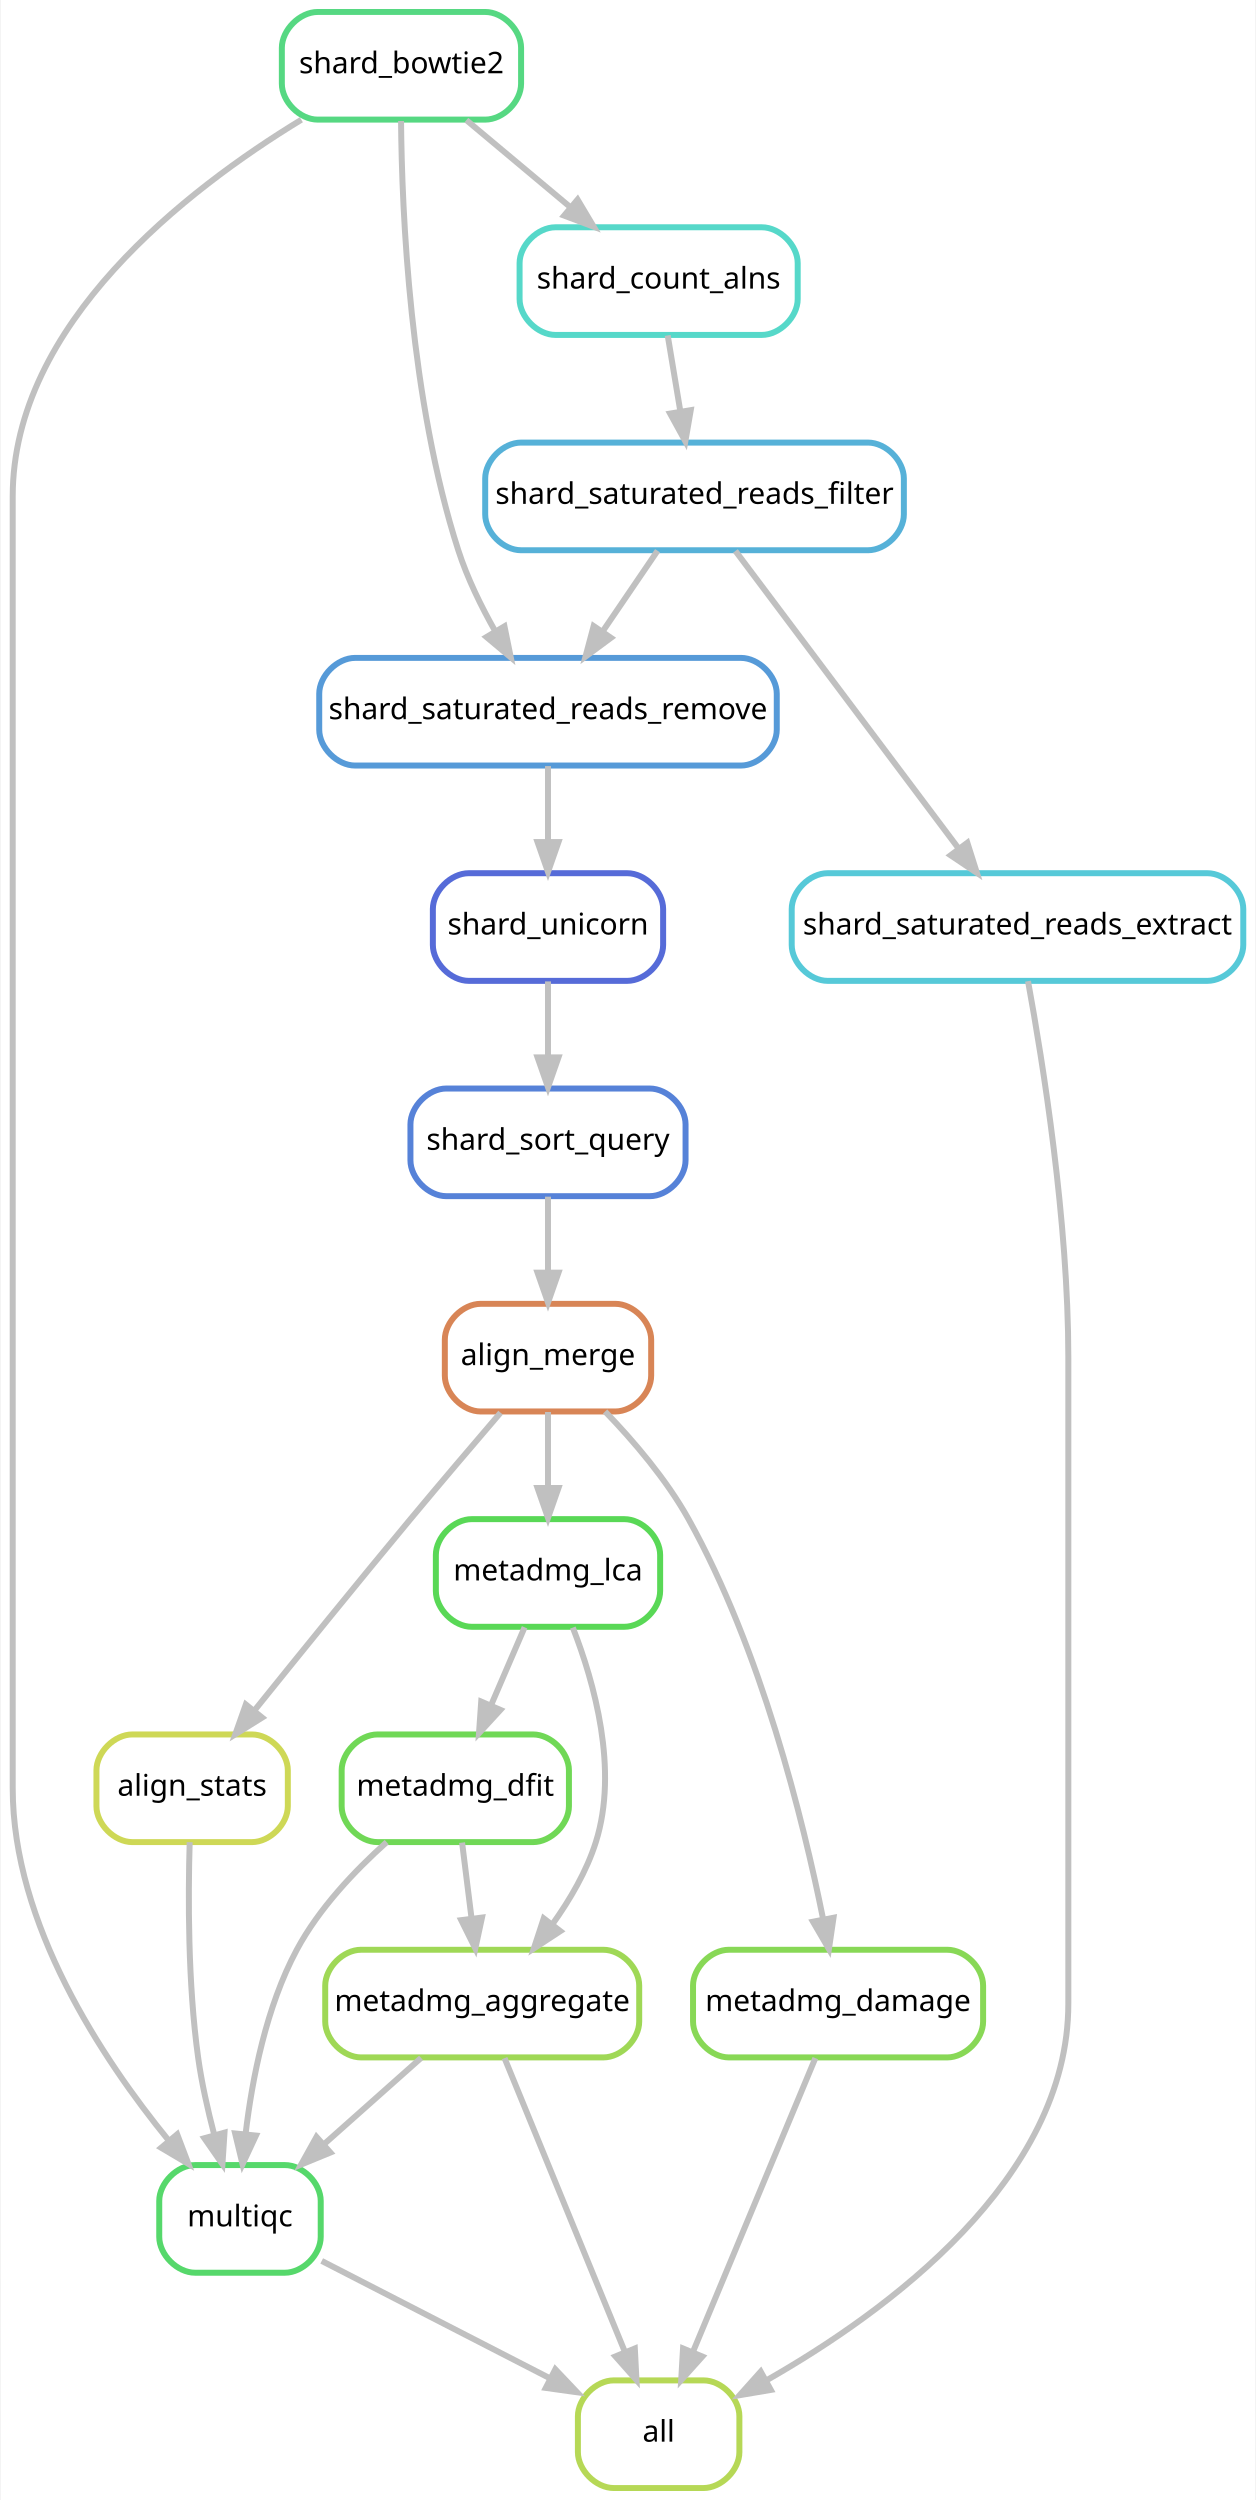
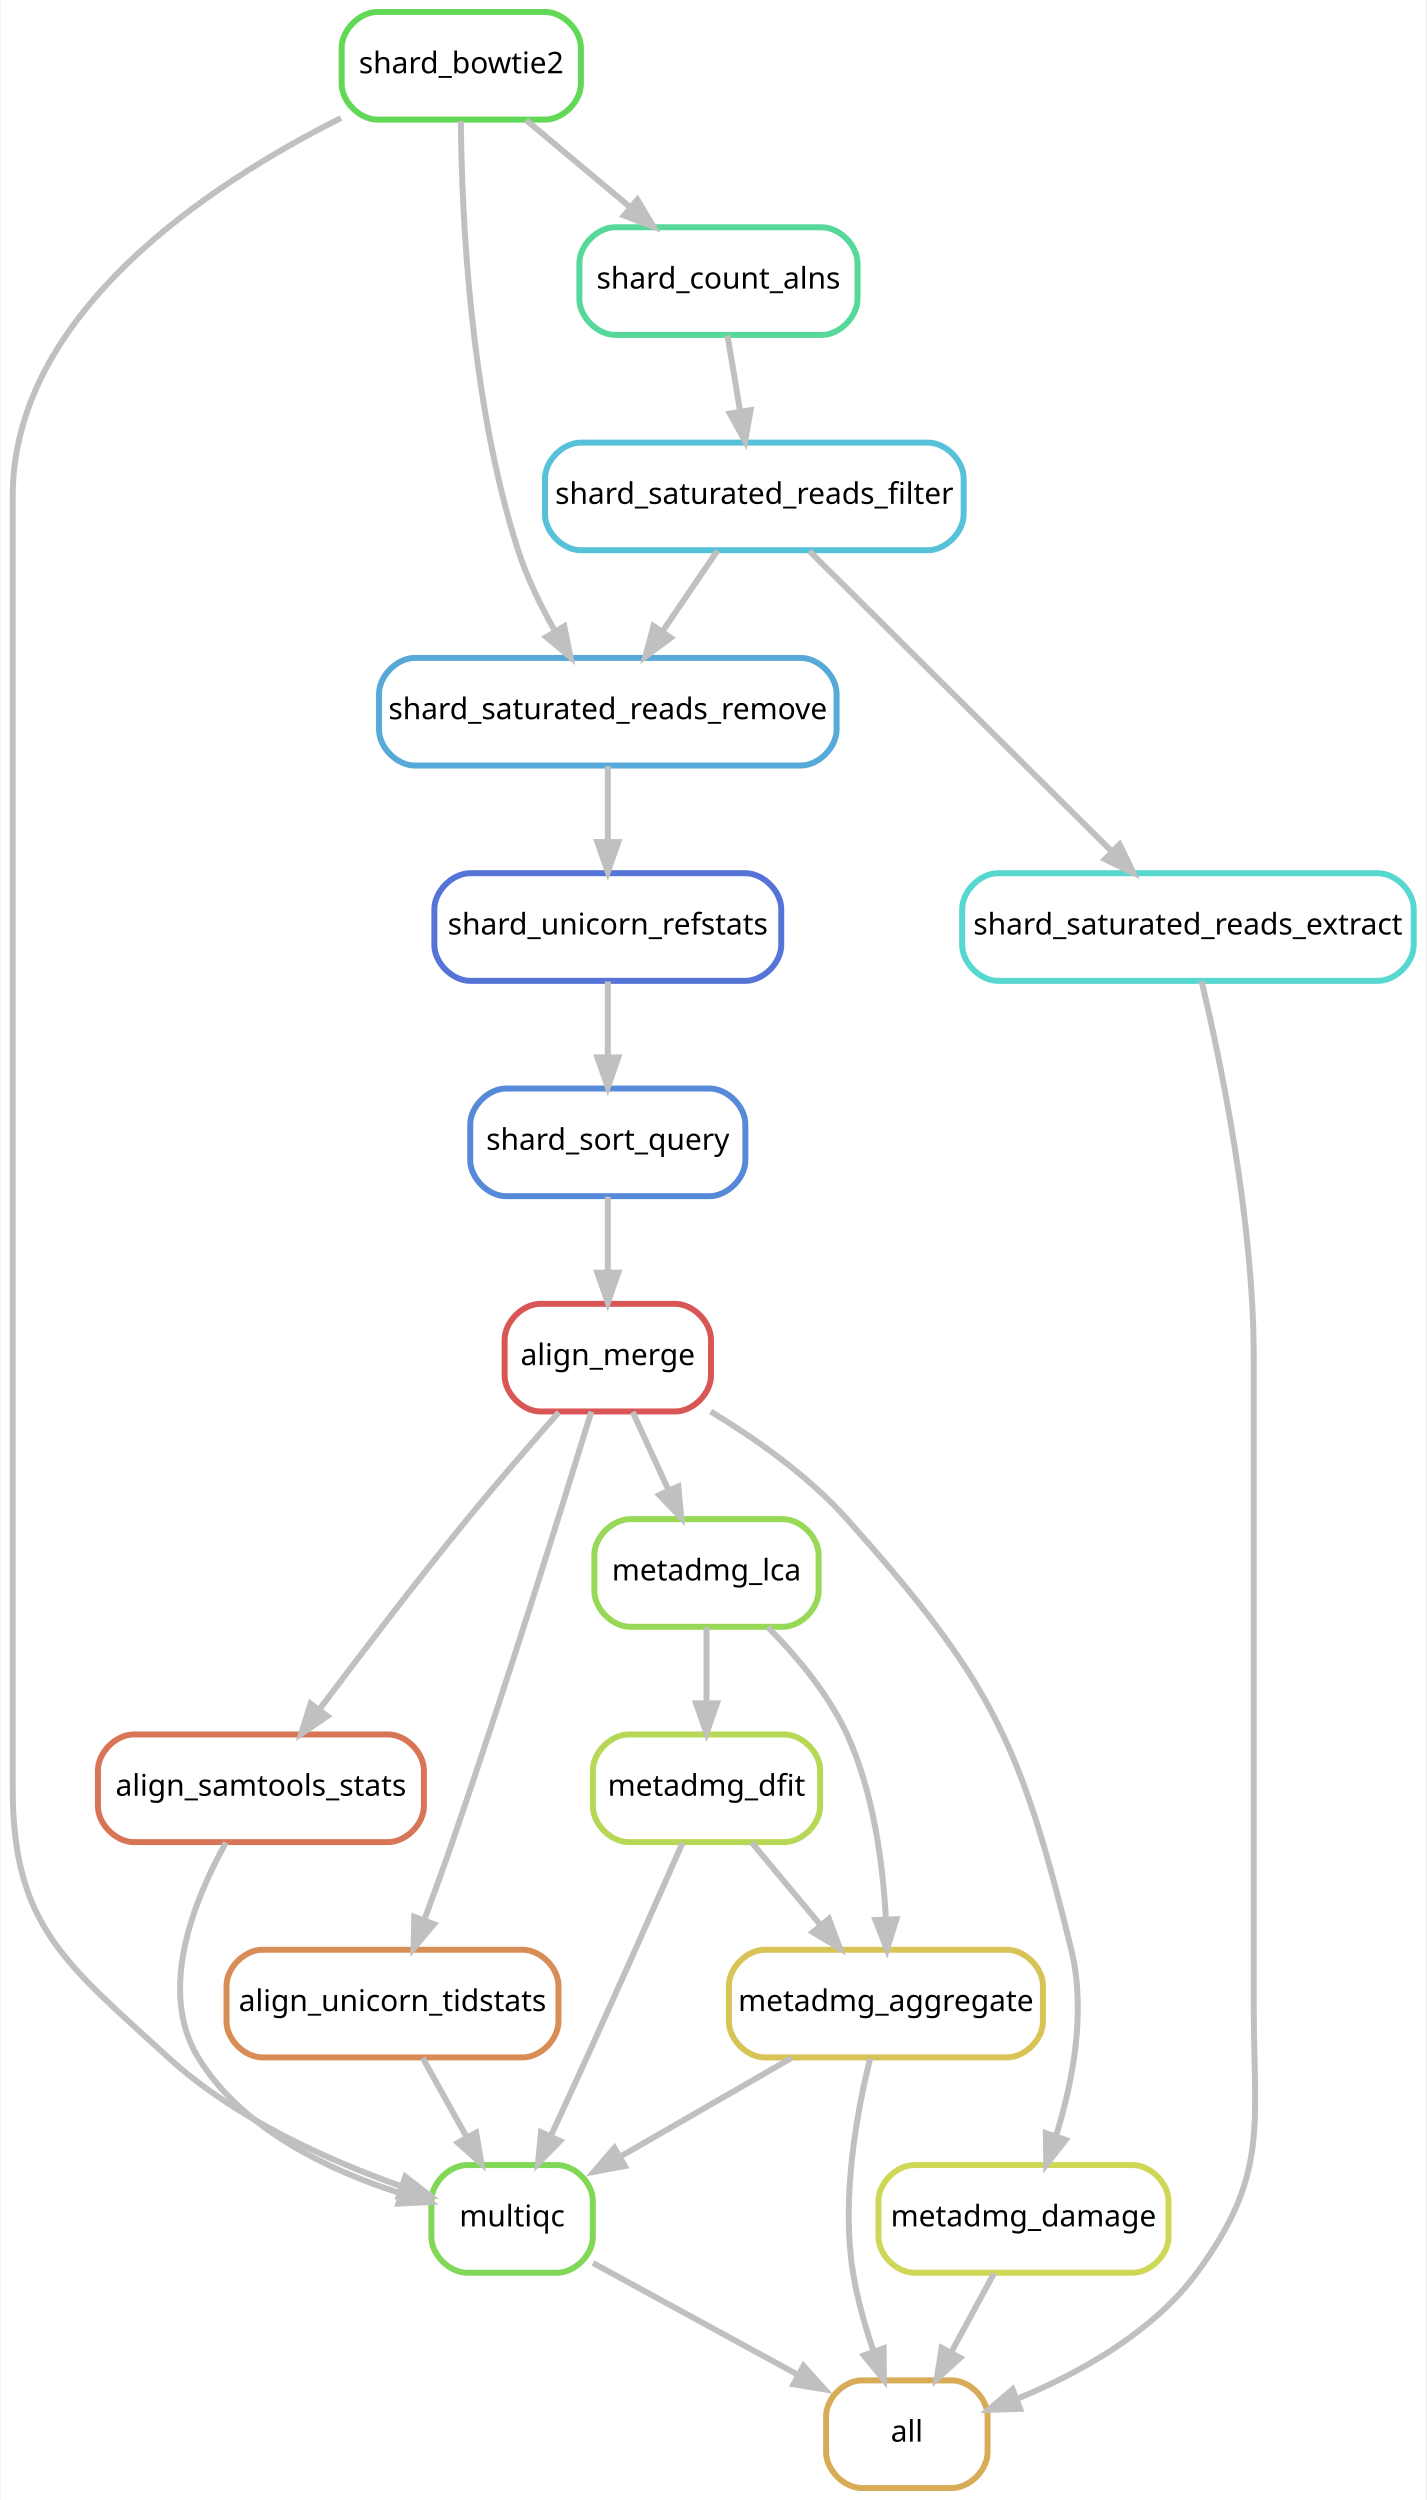
- <svg xmlns="http://www.w3.org/2000/svg" width="420pt" height="836pt" viewBox="0.00 0.00 419.50 836.00">
+ <svg xmlns="http://www.w3.org/2000/svg" width="477pt" height="836pt" viewBox="0.00 0.00 476.50 836.00">
  <g id="graph0" class="graph" transform="scale(1 1) rotate(0) translate(4 832)">
-     <polygon fill="#ffffff" stroke="transparent" points="-4,4 -4,-832 415.5,-832 415.5,4 -4,4" />
+     <polygon fill="#ffffff" stroke="transparent" points="-4,4 -4,-832 472.5,-832 472.5,4 -4,4" />
    <g id="node1" class="node">
-       <path fill="none" stroke="#b6d856" stroke-width="2" d="M231,-36C231,-36 201,-36 201,-36 195,-36 189,-30 189,-24 189,-24 189,-12 189,-12 189,-6 195,0 201,0 201,0 231,0 231,0 237,0 243,-6 243,-12 243,-12 243,-24 243,-24 243,-30 237,-36 231,-36" />
-       <text text-anchor="middle" x="216" y="-15.5" font-family="sans" font-size="10.00" fill="#000000">all</text>
+       <path fill="none" stroke="#d8ac56" stroke-width="2" d="M314,-36C314,-36 284,-36 284,-36 278,-36 272,-30 272,-24 272,-24 272,-12 272,-12 272,-6 278,0 284,0 284,0 314,0 314,0 320,0 326,-6 326,-12 326,-12 326,-24 326,-24 326,-30 320,-36 314,-36" />
+       <text text-anchor="middle" x="299" y="-15.5" font-family="sans" font-size="10.00" fill="#000000">all</text>
    </g>
    <g id="node2" class="node">
-       <path fill="none" stroke="#56d86b" stroke-width="2" d="M91,-108C91,-108 61,-108 61,-108 55,-108 49,-102 49,-96 49,-96 49,-84 49,-84 49,-78 55,-72 61,-72 61,-72 91,-72 91,-72 97,-72 103,-78 103,-84 103,-84 103,-96 103,-96 103,-102 97,-108 91,-108" />
-       <text text-anchor="middle" x="76" y="-87.5" font-family="sans" font-size="10.00" fill="#000000">multiqc</text>
+       <path fill="none" stroke="#80d856" stroke-width="2" d="M182,-108C182,-108 152,-108 152,-108 146,-108 140,-102 140,-96 140,-96 140,-84 140,-84 140,-78 146,-72 152,-72 152,-72 182,-72 182,-72 188,-72 194,-78 194,-84 194,-84 194,-96 194,-96 194,-102 188,-108 182,-108" />
+       <text text-anchor="middle" x="167" y="-87.5" font-family="sans" font-size="10.00" fill="#000000">multiqc</text>
+     </g>
+     <g id="edge1" class="edge">
+       <path fill="none" stroke="#c0c0c0" stroke-width="2" d="M194.031,-75.256C213.83,-64.456 240.919,-49.68 262.619,-37.844" />
+       <polygon fill="#c0c0c0" stroke="#c0c0c0" stroke-width="2" points="264.449,-40.833 271.552,-32.972 261.097,-34.688 264.449,-40.833" />
+     </g>
+     <g id="node3" class="node">
+       <path fill="none" stroke="#61d856" stroke-width="2" d="M178,-828C178,-828 122,-828 122,-828 116,-828 110,-822 110,-816 110,-816 110,-804 110,-804 110,-798 116,-792 122,-792 122,-792 178,-792 178,-792 184,-792 190,-798 190,-804 190,-804 190,-816 190,-816 190,-822 184,-828 178,-828" />
+       <text text-anchor="middle" x="150" y="-807.5" font-family="sans" font-size="10.00" fill="#000000">shard_bowtie2</text>
+     </g>
+     <g id="edge5" class="edge">
+       <path fill="none" stroke="#c0c0c0" stroke-width="2" d="M109.803,-792.549C65.371,-770.222 0,-727.008 0,-666 0,-666 0,-666 0,-234 0,-187.803 17.977,-175.25 52,-144 74.273,-123.543 105.675,-109.509 130.039,-100.886" />
+       <polygon fill="#c0c0c0" stroke="#c0c0c0" stroke-width="2" points="131.317,-104.148 139.667,-97.627 129.072,-97.518 131.317,-104.148" />
+     </g>
+     <g id="node8" class="node">
+       <path fill="none" stroke="#56a9d8" stroke-width="2" d="M263.5,-612C263.5,-612 134.5,-612 134.5,-612 128.5,-612 122.5,-606 122.5,-600 122.5,-600 122.5,-588 122.5,-588 122.5,-582 128.5,-576 134.5,-576 134.5,-576 263.5,-576 263.5,-576 269.5,-576 275.5,-582 275.5,-588 275.5,-588 275.5,-600 275.5,-600 275.5,-606 269.5,-612 263.5,-612" />
+       <text text-anchor="middle" x="199" y="-591.5" font-family="sans" font-size="10.00" fill="#000000">shard_saturated_reads_remove</text>
+     </g>
+     <g id="edge14" class="edge">
+       <path fill="none" stroke="#c0c0c0" stroke-width="2" d="M149.859,-791.531C150.13,-760.933 152.836,-698.129 169,-648 171.997,-638.705 176.658,-629.19 181.42,-620.788" />
+       <polygon fill="#c0c0c0" stroke="#c0c0c0" stroke-width="2" points="184.442,-622.553 186.552,-612.17 178.428,-618.971 184.442,-622.553" />
+     </g>
+     <g id="node10" class="node">
+       <path fill="none" stroke="#56d89a" stroke-width="2" d="M270.5,-756C270.5,-756 201.5,-756 201.5,-756 195.5,-756 189.5,-750 189.5,-744 189.5,-744 189.5,-732 189.5,-732 189.5,-726 195.5,-720 201.5,-720 201.5,-720 270.5,-720 270.5,-720 276.5,-720 282.5,-726 282.5,-732 282.5,-732 282.5,-744 282.5,-744 282.5,-750 276.5,-756 270.5,-756" />
+       <text text-anchor="middle" x="236" y="-735.5" font-family="sans" font-size="10.00" fill="#000000">shard_count_alns</text>
+     </g>
+     <g id="edge17" class="edge">
+       <path fill="none" stroke="#c0c0c0" stroke-width="2" d="M171.701,-791.831C182.192,-783.048 194.946,-772.371 206.319,-762.849" />
+       <polygon fill="#c0c0c0" stroke="#c0c0c0" stroke-width="2" points="208.885,-765.266 214.305,-756.163 204.391,-759.899 208.885,-765.266" />
+     </g>
+     <g id="node4" class="node">
+       <path fill="none" stroke="#d87556" stroke-width="2" d="M125.5,-252C125.5,-252 40.5,-252 40.5,-252 34.5,-252 28.5,-246 28.5,-240 28.5,-240 28.5,-228 28.5,-228 28.5,-222 34.5,-216 40.5,-216 40.5,-216 125.5,-216 125.5,-216 131.5,-216 137.5,-222 137.5,-228 137.5,-228 137.5,-240 137.5,-240 137.5,-246 131.5,-252 125.5,-252" />
+       <text text-anchor="middle" x="83" y="-231.5" font-family="sans" font-size="10.00" fill="#000000">align_samtools_stats</text>
+     </g>
+     <g id="edge8" class="edge">
+       <path fill="none" stroke="#c0c0c0" stroke-width="2" d="M71.306,-215.836C60.616,-196.707 48.377,-166.325 62,-144 76.668,-119.962 105.83,-106.173 129.706,-98.555" />
+       <polygon fill="#c0c0c0" stroke="#c0c0c0" stroke-width="2" points="130.952,-101.836 139.558,-95.656 128.976,-95.121 130.952,-101.836" />
+     </g>
+     <g id="node5" class="node">
+       <path fill="none" stroke="#d85656" stroke-width="2" d="M221.5,-396C221.5,-396 176.5,-396 176.5,-396 170.5,-396 164.5,-390 164.5,-384 164.5,-384 164.5,-372 164.5,-372 164.5,-366 170.5,-360 176.5,-360 176.5,-360 221.5,-360 221.5,-360 227.5,-360 233.5,-366 233.5,-372 233.5,-372 233.5,-384 233.5,-384 233.5,-390 227.5,-396 221.5,-396" />
+       <text text-anchor="middle" x="199" y="-375.5" font-family="sans" font-size="10.00" fill="#000000">align_merge</text>
+     </g>
+     <g id="edge10" class="edge">
+       <path fill="none" stroke="#c0c0c0" stroke-width="2" d="M182.615,-359.748C173.45,-349.397 161.91,-336.126 152,-324 134.869,-303.038 116.235,-278.63 102.655,-260.525" />
+       <polygon fill="#c0c0c0" stroke="#c0c0c0" stroke-width="2" points="105.213,-258.101 96.422,-252.186 99.606,-262.291 105.213,-258.101" />
+     </g>
+     <g id="node11" class="node">
+       <path fill="none" stroke="#d88d56" stroke-width="2" d="M170.5,-180C170.5,-180 83.5,-180 83.5,-180 77.5,-180 71.5,-174 71.5,-168 71.5,-168 71.5,-156 71.5,-156 71.5,-150 77.5,-144 83.5,-144 83.5,-144 170.5,-144 170.5,-144 176.5,-144 182.5,-150 182.5,-156 182.5,-156 182.5,-168 182.5,-168 182.5,-174 176.5,-180 170.5,-180" />
+       <text text-anchor="middle" x="127" y="-159.5" font-family="sans" font-size="10.00" fill="#000000">align_unicorn_tidstats</text>
+     </g>
+     <g id="edge18" class="edge">
+       <path fill="none" stroke="#c0c0c0" stroke-width="2" d="M193.487,-359.935C184.262,-329.918 164.941,-267.93 147,-216 144.076,-207.536 140.749,-198.383 137.66,-190.06" />
+       <polygon fill="#c0c0c0" stroke="#c0c0c0" stroke-width="2" points="140.835,-188.56 134.052,-180.422 134.28,-191.014 140.835,-188.56" />
+     </g>
+     <g id="node13" class="node">
+       <path fill="none" stroke="#97d856" stroke-width="2" d="M257.5,-324C257.5,-324 206.5,-324 206.5,-324 200.5,-324 194.5,-318 194.5,-312 194.5,-312 194.5,-300 194.5,-300 194.5,-294 200.5,-288 206.5,-288 206.5,-288 257.5,-288 257.5,-288 263.5,-288 269.5,-294 269.5,-300 269.5,-300 269.5,-312 269.5,-312 269.5,-318 263.5,-324 257.5,-324" />
+       <text text-anchor="middle" x="232" y="-303.5" font-family="sans" font-size="10.00" fill="#000000">metadmg_lca</text>
+     </g>
+     <g id="edge20" class="edge">
+       <path fill="none" stroke="#c0c0c0" stroke-width="2" d="M207.327,-359.831C210.973,-351.877 215.331,-342.369 219.363,-333.572" />
+       <polygon fill="#c0c0c0" stroke="#c0c0c0" stroke-width="2" points="222.576,-334.962 223.561,-324.413 216.212,-332.046 222.576,-334.962" />
+     </g>
+     <g id="node16" class="node">
+       <path fill="none" stroke="#ced856" stroke-width="2" d="M374.5,-108C374.5,-108 301.5,-108 301.5,-108 295.5,-108 289.5,-102 289.5,-96 289.5,-96 289.5,-84 289.5,-84 289.5,-78 295.5,-72 301.5,-72 301.5,-72 374.5,-72 374.5,-72 380.5,-72 386.5,-78 386.5,-84 386.5,-84 386.5,-96 386.5,-96 386.5,-102 380.5,-108 374.5,-108" />
+       <text text-anchor="middle" x="338" y="-87.5" font-family="sans" font-size="10.00" fill="#000000">metadmg_damage</text>
+     </g>
+     <g id="edge24" class="edge">
+       <path fill="none" stroke="#c0c0c0" stroke-width="2" d="M233.396,-359.986C248.722,-350.735 266.169,-338.378 279,-324 327.047,-270.161 336.841,-250.091 354,-180 359.071,-159.286 354.41,-135.521 348.837,-117.615" />
+       <polygon fill="#c0c0c0" stroke="#c0c0c0" stroke-width="2" points="352.129,-116.424 345.61,-108.072 345.497,-118.666 352.129,-116.424" />
+     </g>
+     <g id="node6" class="node">
+       <path fill="none" stroke="#568ad8" stroke-width="2" d="M233,-468C233,-468 165,-468 165,-468 159,-468 153,-462 153,-456 153,-456 153,-444 153,-444 153,-438 159,-432 165,-432 165,-432 233,-432 233,-432 239,-432 245,-438 245,-444 245,-444 245,-456 245,-456 245,-462 239,-468 233,-468" />
+       <text text-anchor="middle" x="199" y="-447.5" font-family="sans" font-size="10.00" fill="#000000">shard_sort_query</text>
+     </g>
+     <g id="edge11" class="edge">
+       <path fill="none" stroke="#c0c0c0" stroke-width="2" d="M199,-431.831C199,-424.131 199,-414.974 199,-406.417" />
+       <polygon fill="#c0c0c0" stroke="#c0c0c0" stroke-width="2" points="202.5,-406.413 199,-396.413 195.5,-406.413 202.5,-406.413" />
+     </g>
+     <g id="node7" class="node">
+       <path fill="none" stroke="#5673d8" stroke-width="2" d="M245,-540C245,-540 153,-540 153,-540 147,-540 141,-534 141,-528 141,-528 141,-516 141,-516 141,-510 147,-504 153,-504 153,-504 245,-504 245,-504 251,-504 257,-510 257,-516 257,-516 257,-528 257,-528 257,-534 251,-540 245,-540" />
+       <text text-anchor="middle" x="199" y="-519.5" font-family="sans" font-size="10.00" fill="#000000">shard_unicorn_refstats</text>
+     </g>
+     <g id="edge12" class="edge">
+       <path fill="none" stroke="#c0c0c0" stroke-width="2" d="M199,-503.831C199,-496.131 199,-486.974 199,-478.417" />
+       <polygon fill="#c0c0c0" stroke="#c0c0c0" stroke-width="2" points="202.5,-478.413 199,-468.413 195.5,-478.413 202.5,-478.413" />
+     </g>
+     <g id="edge13" class="edge">
+       <path fill="none" stroke="#c0c0c0" stroke-width="2" d="M199,-575.831C199,-568.131 199,-558.974 199,-550.417" />
+       <polygon fill="#c0c0c0" stroke="#c0c0c0" stroke-width="2" points="202.5,-550.413 199,-540.413 195.5,-550.413 202.5,-550.413" />
+     </g>
+     <g id="node9" class="node">
+       <path fill="none" stroke="#56c1d8" stroke-width="2" d="M306,-684C306,-684 190,-684 190,-684 184,-684 178,-678 178,-672 178,-672 178,-660 178,-660 178,-654 184,-648 190,-648 190,-648 306,-648 306,-648 312,-648 318,-654 318,-660 318,-660 318,-672 318,-672 318,-678 312,-684 306,-684" />
+       <text text-anchor="middle" x="248" y="-663.5" font-family="sans" font-size="10.00" fill="#000000">shard_saturated_reads_filter</text>
+     </g>
+     <g id="edge15" class="edge">
+       <path fill="none" stroke="#c0c0c0" stroke-width="2" d="M235.635,-647.831C230.049,-639.623 223.337,-629.761 217.193,-620.732" />
+       <polygon fill="#c0c0c0" stroke="#c0c0c0" stroke-width="2" points="220.051,-618.711 211.531,-612.413 214.264,-622.65 220.051,-618.711" />
+     </g>
+     <g id="node15" class="node">
+       <path fill="none" stroke="#56d8d0" stroke-width="2" d="M456.5,-540C456.5,-540 329.5,-540 329.5,-540 323.5,-540 317.5,-534 317.5,-528 317.5,-528 317.5,-516 317.5,-516 317.5,-510 323.5,-504 329.5,-504 329.5,-504 456.5,-504 456.5,-504 462.5,-504 468.5,-510 468.5,-516 468.5,-516 468.5,-528 468.5,-528 468.5,-534 462.5,-540 456.5,-540" />
+       <text text-anchor="middle" x="393" y="-519.5" font-family="sans" font-size="10.00" fill="#000000">shard_saturated_reads_extract</text>
+     </g>
+     <g id="edge23" class="edge">
+       <path fill="none" stroke="#c0c0c0" stroke-width="2" d="M266.364,-647.762C291.968,-622.335 338.499,-576.125 367.467,-547.357" />
+       <polygon fill="#c0c0c0" stroke="#c0c0c0" stroke-width="2" points="370.156,-549.62 374.785,-540.09 365.223,-544.653 370.156,-549.62" />
+     </g>
+     <g id="edge16" class="edge">
+       <path fill="none" stroke="#c0c0c0" stroke-width="2" d="M239.028,-719.831C240.311,-712.131 241.838,-702.974 243.264,-694.417" />
+       <polygon fill="#c0c0c0" stroke="#c0c0c0" stroke-width="2" points="246.739,-694.853 244.931,-684.413 239.835,-693.702 246.739,-694.853" />
+     </g>
+     <g id="edge6" class="edge">
+       <path fill="none" stroke="#c0c0c0" stroke-width="2" d="M137.094,-143.831C141.56,-135.792 146.907,-126.167 151.838,-117.292" />
+       <polygon fill="#c0c0c0" stroke="#c0c0c0" stroke-width="2" points="154.974,-118.855 156.77,-108.413 148.854,-115.455 154.974,-118.855" />
+     </g>
+     <g id="node12" class="node">
+       <path fill="none" stroke="#b6d856" stroke-width="2" d="M258,-252C258,-252 206,-252 206,-252 200,-252 194,-246 194,-240 194,-240 194,-228 194,-228 194,-222 200,-216 206,-216 206,-216 258,-216 258,-216 264,-216 270,-222 270,-228 270,-228 270,-240 270,-240 270,-246 264,-252 258,-252" />
+       <text text-anchor="middle" x="232" y="-231.5" font-family="sans" font-size="10.00" fill="#000000">metadmg_dfit</text>
+     </g>
+     <g id="edge7" class="edge">
+       <path fill="none" stroke="#c0c0c0" stroke-width="2" d="M223.961,-215.692C215.942,-197.48 203.232,-168.758 192,-144 188.093,-135.387 183.783,-126.029 179.858,-117.559" />
+       <polygon fill="#c0c0c0" stroke="#c0c0c0" stroke-width="2" points="183.019,-116.057 175.632,-108.462 176.671,-119.006 183.019,-116.057" />
+     </g>
+     <g id="node14" class="node">
+       <path fill="none" stroke="#d8c356" stroke-width="2" d="M332.5,-180C332.5,-180 251.5,-180 251.5,-180 245.5,-180 239.5,-174 239.5,-168 239.5,-168 239.5,-156 239.5,-156 239.5,-150 245.5,-144 251.5,-144 251.5,-144 332.5,-144 332.5,-144 338.5,-144 344.5,-150 344.5,-156 344.5,-156 344.5,-168 344.5,-168 344.5,-174 338.5,-180 332.5,-180" />
+       <text text-anchor="middle" x="292" y="-159.5" font-family="sans" font-size="10.00" fill="#000000">metadmg_aggregate</text>
+     </g>
+     <g id="edge21" class="edge">
+       <path fill="none" stroke="#c0c0c0" stroke-width="2" d="M247.141,-215.831C254.122,-207.454 262.539,-197.353 270.188,-188.175" />
+       <polygon fill="#c0c0c0" stroke="#c0c0c0" stroke-width="2" points="272.942,-190.336 276.656,-180.413 267.565,-185.855 272.942,-190.336" />
+     </g>
+     <g id="edge19" class="edge">
+       <path fill="none" stroke="#c0c0c0" stroke-width="2" d="M232,-287.831C232,-280.131 232,-270.974 232,-262.417" />
+       <polygon fill="#c0c0c0" stroke="#c0c0c0" stroke-width="2" points="235.5,-262.413 232,-252.413 228.5,-262.413 235.5,-262.413" />
+     </g>
+     <g id="edge22" class="edge">
+       <path fill="none" stroke="#c0c0c0" stroke-width="2" d="M252.438,-287.951C262.069,-278.27 272.785,-265.558 279,-252 287.909,-232.565 291.03,-208.507 291.994,-190.156" />
+       <polygon fill="#c0c0c0" stroke="#c0c0c0" stroke-width="2" points="295.494,-190.202 292.34,-180.088 288.499,-189.962 295.494,-190.202" />
+     </g>
+     <g id="edge4" class="edge">
+       <path fill="none" stroke="#c0c0c0" stroke-width="2" d="M286.732,-143.669C282.205,-125.44 276.991,-96.705 281,-72 282.418,-63.262 285.048,-54.028 287.867,-45.714" />
+       <polygon fill="#c0c0c0" stroke="#c0c0c0" stroke-width="2" points="291.225,-46.719 291.332,-36.124 284.642,-44.34 291.225,-46.719" />
+     </g>
+     <g id="edge9" class="edge">
+       <path fill="none" stroke="#c0c0c0" stroke-width="2" d="M260.457,-143.831C243.089,-133.827 221.454,-121.365 203.375,-110.952" />
+       <polygon fill="#c0c0c0" stroke="#c0c0c0" stroke-width="2" points="204.699,-107.676 194.287,-105.717 201.205,-113.741 204.699,-107.676" />
    </g>
    <g id="edge2" class="edge">
-       <path fill="none" stroke="#c0c0c0" stroke-width="2" d="M103.326,-75.947C125.103,-64.747 155.792,-48.964 179.643,-36.698" />
-       <polygon fill="#c0c0c0" stroke="#c0c0c0" stroke-width="2" points="181.451,-39.704 188.743,-32.018 178.25,-33.479 181.451,-39.704" />
-     </g>
-     <g id="node3" class="node">
-       <path fill="none" stroke="#56d882" stroke-width="2" d="M158,-828C158,-828 102,-828 102,-828 96,-828 90,-822 90,-816 90,-816 90,-804 90,-804 90,-798 96,-792 102,-792 102,-792 158,-792 158,-792 164,-792 170,-798 170,-804 170,-804 170,-816 170,-816 170,-822 164,-828 158,-828" />
-       <text text-anchor="middle" x="130" y="-807.5" font-family="sans" font-size="10.00" fill="#000000">shard_bowtie2</text>
-     </g>
-     <g id="edge6" class="edge">
-       <path fill="none" stroke="#c0c0c0" stroke-width="2" d="M96.522,-791.965C58.004,-768.496 0,-723.594 0,-666 0,-666 0,-666 0,-234 0,-188.656 29.838,-143.6 52.123,-116.273" />
-       <polygon fill="#c0c0c0" stroke="#c0c0c0" stroke-width="2" points="55.001,-118.289 58.754,-108.381 49.642,-113.786 55.001,-118.289" />
-     </g>
-     <g id="node8" class="node">
-       <path fill="none" stroke="#569ad8" stroke-width="2" d="M243.5,-612C243.5,-612 114.5,-612 114.5,-612 108.5,-612 102.5,-606 102.5,-600 102.5,-600 102.5,-588 102.5,-588 102.5,-582 108.5,-576 114.5,-576 114.5,-576 243.5,-576 243.5,-576 249.5,-576 255.5,-582 255.5,-588 255.5,-588 255.5,-600 255.5,-600 255.5,-606 249.5,-612 243.5,-612" />
-       <text text-anchor="middle" x="179" y="-591.5" font-family="sans" font-size="10.00" fill="#000000">shard_saturated_reads_remove</text>
-     </g>
-     <g id="edge14" class="edge">
-       <path fill="none" stroke="#c0c0c0" stroke-width="2" d="M129.859,-791.531C130.13,-760.933 132.836,-698.129 149,-648 151.997,-638.705 156.658,-629.19 161.42,-620.788" />
-       <polygon fill="#c0c0c0" stroke="#c0c0c0" stroke-width="2" points="164.442,-622.553 166.552,-612.17 158.428,-618.971 164.442,-622.553" />
-     </g>
-     <g id="node10" class="node">
-       <path fill="none" stroke="#56d8c9" stroke-width="2" d="M250.5,-756C250.5,-756 181.5,-756 181.5,-756 175.5,-756 169.5,-750 169.5,-744 169.5,-744 169.5,-732 169.5,-732 169.5,-726 175.5,-720 181.5,-720 181.5,-720 250.5,-720 250.5,-720 256.5,-720 262.5,-726 262.5,-732 262.5,-732 262.5,-744 262.5,-744 262.5,-750 256.5,-756 250.5,-756" />
-       <text text-anchor="middle" x="216" y="-735.5" font-family="sans" font-size="10.00" fill="#000000">shard_count_alns</text>
-     </g>
-     <g id="edge16" class="edge">
-       <path fill="none" stroke="#c0c0c0" stroke-width="2" d="M151.701,-791.831C162.192,-783.048 174.946,-772.371 186.319,-762.849" />
-       <polygon fill="#c0c0c0" stroke="#c0c0c0" stroke-width="2" points="188.885,-765.266 194.305,-756.163 184.391,-759.899 188.885,-765.266" />
-     </g>
-     <g id="node4" class="node">
-       <path fill="none" stroke="#ced856" stroke-width="2" d="M80,-252C80,-252 40,-252 40,-252 34,-252 28,-246 28,-240 28,-240 28,-228 28,-228 28,-222 34,-216 40,-216 40,-216 80,-216 80,-216 86,-216 92,-222 92,-228 92,-228 92,-240 92,-240 92,-246 86,-252 80,-252" />
-       <text text-anchor="middle" x="60" y="-231.5" font-family="sans" font-size="10.00" fill="#000000">align_stats</text>
-     </g>
-     <g id="edge5" class="edge">
-       <path fill="none" stroke="#c0c0c0" stroke-width="2" d="M59.182,-215.973C58.64,-197.733 58.561,-168.769 62,-144 63.18,-135.501 65.22,-126.418 67.383,-118.172" />
-       <polygon fill="#c0c0c0" stroke="#c0c0c0" stroke-width="2" points="70.826,-118.854 70.134,-108.282 64.082,-116.978 70.826,-118.854" />
-     </g>
-     <g id="node5" class="node">
-       <path fill="none" stroke="#d88556" stroke-width="2" d="M201.5,-396C201.5,-396 156.5,-396 156.5,-396 150.5,-396 144.5,-390 144.5,-384 144.5,-384 144.5,-372 144.5,-372 144.5,-366 150.5,-360 156.5,-360 156.5,-360 201.5,-360 201.5,-360 207.5,-360 213.5,-366 213.5,-372 213.5,-372 213.5,-384 213.5,-384 213.5,-390 207.5,-396 201.5,-396" />
-       <text text-anchor="middle" x="179" y="-375.5" font-family="sans" font-size="10.00" fill="#000000">align_merge</text>
-     </g>
-     <g id="edge9" class="edge">
-       <path fill="none" stroke="#c0c0c0" stroke-width="2" d="M163.135,-359.599C154.218,-349.201 142.919,-335.933 133,-324 115.156,-302.534 95.21,-277.899 80.683,-259.835" />
-       <polygon fill="#c0c0c0" stroke="#c0c0c0" stroke-width="2" points="83.407,-257.638 74.417,-252.034 77.95,-262.022 83.407,-257.638" />
-     </g>
-     <g id="node12" class="node">
-       <path fill="none" stroke="#59d856" stroke-width="2" d="M204.5,-324C204.5,-324 153.5,-324 153.5,-324 147.5,-324 141.5,-318 141.5,-312 141.5,-312 141.5,-300 141.5,-300 141.5,-294 147.5,-288 153.5,-288 153.5,-288 204.5,-288 204.5,-288 210.5,-288 216.5,-294 216.5,-300 216.5,-300 216.5,-312 216.5,-312 216.5,-318 210.5,-324 204.5,-324" />
-       <text text-anchor="middle" x="179" y="-303.5" font-family="sans" font-size="10.00" fill="#000000">metadmg_lca</text>
-     </g>
-     <g id="edge18" class="edge">
-       <path fill="none" stroke="#c0c0c0" stroke-width="2" d="M179,-359.831C179,-352.131 179,-342.974 179,-334.417" />
-       <polygon fill="#c0c0c0" stroke="#c0c0c0" stroke-width="2" points="182.5,-334.413 179,-324.413 175.5,-334.413 182.5,-334.413" />
-     </g>
-     <g id="node15" class="node">
-       <path fill="none" stroke="#88d856" stroke-width="2" d="M312.5,-180C312.5,-180 239.5,-180 239.5,-180 233.5,-180 227.5,-174 227.5,-168 227.5,-168 227.5,-156 227.5,-156 227.5,-150 233.5,-144 239.5,-144 239.5,-144 312.5,-144 312.5,-144 318.5,-144 324.5,-150 324.5,-156 324.5,-156 324.5,-168 324.5,-168 324.5,-174 318.5,-180 312.5,-180" />
-       <text text-anchor="middle" x="276" y="-159.5" font-family="sans" font-size="10.00" fill="#000000">metadmg_damage</text>
-     </g>
-     <g id="edge22" class="edge">
-       <path fill="none" stroke="#c0c0c0" stroke-width="2" d="M198.091,-359.994C207.607,-350.135 218.627,-337.25 226,-324 250.215,-280.484 264.262,-223.728 271.004,-190.24" />
-       <polygon fill="#c0c0c0" stroke="#c0c0c0" stroke-width="2" points="274.477,-190.714 272.94,-180.231 267.605,-189.384 274.477,-190.714" />
-     </g>
-     <g id="node6" class="node">
-       <path fill="none" stroke="#5682d8" stroke-width="2" d="M213,-468C213,-468 145,-468 145,-468 139,-468 133,-462 133,-456 133,-456 133,-444 133,-444 133,-438 139,-432 145,-432 145,-432 213,-432 213,-432 219,-432 225,-438 225,-444 225,-444 225,-456 225,-456 225,-462 219,-468 213,-468" />
-       <text text-anchor="middle" x="179" y="-447.5" font-family="sans" font-size="10.00" fill="#000000">shard_sort_query</text>
-     </g>
-     <g id="edge10" class="edge">
-       <path fill="none" stroke="#c0c0c0" stroke-width="2" d="M179,-431.831C179,-424.131 179,-414.974 179,-406.417" />
-       <polygon fill="#c0c0c0" stroke="#c0c0c0" stroke-width="2" points="182.5,-406.413 179,-396.413 175.5,-406.413 182.5,-406.413" />
-     </g>
-     <g id="node7" class="node">
-       <path fill="none" stroke="#566bd8" stroke-width="2" d="M205.5,-540C205.5,-540 152.5,-540 152.5,-540 146.5,-540 140.5,-534 140.5,-528 140.5,-528 140.5,-516 140.5,-516 140.5,-510 146.5,-504 152.5,-504 152.5,-504 205.5,-504 205.5,-504 211.5,-504 217.5,-510 217.5,-516 217.5,-516 217.5,-528 217.5,-528 217.5,-534 211.5,-540 205.5,-540" />
-       <text text-anchor="middle" x="179" y="-519.5" font-family="sans" font-size="10.00" fill="#000000">shard_unicorn</text>
-     </g>
-     <g id="edge11" class="edge">
-       <path fill="none" stroke="#c0c0c0" stroke-width="2" d="M179,-503.831C179,-496.131 179,-486.974 179,-478.417" />
-       <polygon fill="#c0c0c0" stroke="#c0c0c0" stroke-width="2" points="182.5,-478.413 179,-468.413 175.5,-478.413 182.5,-478.413" />
-     </g>
-     <g id="edge12" class="edge">
-       <path fill="none" stroke="#c0c0c0" stroke-width="2" d="M179,-575.831C179,-568.131 179,-558.974 179,-550.417" />
-       <polygon fill="#c0c0c0" stroke="#c0c0c0" stroke-width="2" points="182.5,-550.413 179,-540.413 175.5,-550.413 182.5,-550.413" />
-     </g>
-     <g id="node9" class="node">
-       <path fill="none" stroke="#56b1d8" stroke-width="2" d="M286,-684C286,-684 170,-684 170,-684 164,-684 158,-678 158,-672 158,-672 158,-660 158,-660 158,-654 164,-648 170,-648 170,-648 286,-648 286,-648 292,-648 298,-654 298,-660 298,-660 298,-672 298,-672 298,-678 292,-684 286,-684" />
-       <text text-anchor="middle" x="228" y="-663.5" font-family="sans" font-size="10.00" fill="#000000">shard_saturated_reads_filter</text>
-     </g>
-     <g id="edge13" class="edge">
-       <path fill="none" stroke="#c0c0c0" stroke-width="2" d="M215.635,-647.831C210.049,-639.623 203.337,-629.761 197.193,-620.732" />
-       <polygon fill="#c0c0c0" stroke="#c0c0c0" stroke-width="2" points="200.051,-618.711 191.531,-612.413 194.264,-622.65 200.051,-618.711" />
-     </g>
-     <g id="node14" class="node">
-       <path fill="none" stroke="#56c9d8" stroke-width="2" d="M399.5,-540C399.5,-540 272.5,-540 272.5,-540 266.5,-540 260.5,-534 260.5,-528 260.5,-528 260.5,-516 260.5,-516 260.5,-510 266.5,-504 272.5,-504 272.5,-504 399.5,-504 399.5,-504 405.5,-504 411.5,-510 411.5,-516 411.5,-516 411.5,-528 411.5,-528 411.5,-534 405.5,-540 399.5,-540" />
-       <text text-anchor="middle" x="336" y="-519.5" font-family="sans" font-size="10.00" fill="#000000">shard_saturated_reads_extract</text>
-     </g>
-     <g id="edge21" class="edge">
-       <path fill="none" stroke="#c0c0c0" stroke-width="2" d="M241.678,-647.762C260.586,-622.552 294.817,-576.91 316.429,-548.095" />
-       <polygon fill="#c0c0c0" stroke="#c0c0c0" stroke-width="2" points="319.233,-550.19 322.433,-540.09 313.633,-545.99 319.233,-550.19" />
-     </g>
-     <g id="edge15" class="edge">
-       <path fill="none" stroke="#c0c0c0" stroke-width="2" d="M219.028,-719.831C220.311,-712.131 221.838,-702.974 223.264,-694.417" />
-       <polygon fill="#c0c0c0" stroke="#c0c0c0" stroke-width="2" points="226.739,-694.853 224.931,-684.413 219.835,-693.702 226.739,-694.853" />
-     </g>
-     <g id="node11" class="node">
-       <path fill="none" stroke="#70d856" stroke-width="2" d="M174,-252C174,-252 122,-252 122,-252 116,-252 110,-246 110,-240 110,-240 110,-228 110,-228 110,-222 116,-216 122,-216 122,-216 174,-216 174,-216 180,-216 186,-222 186,-228 186,-228 186,-240 186,-240 186,-246 180,-252 174,-252" />
-       <text text-anchor="middle" x="148" y="-231.5" font-family="sans" font-size="10.00" fill="#000000">metadmg_dfit</text>
-     </g>
-     <g id="edge7" class="edge">
-       <path fill="none" stroke="#c0c0c0" stroke-width="2" d="M125.055,-215.994C114.357,-206.414 102.385,-193.777 95,-180 84.783,-160.94 80.059,-136.86 77.875,-118.405" />
-       <polygon fill="#c0c0c0" stroke="#c0c0c0" stroke-width="2" points="81.339,-117.871 76.86,-108.269 74.374,-118.568 81.339,-117.871" />
-     </g>
-     <g id="node13" class="node">
-       <path fill="none" stroke="#9fd856" stroke-width="2" d="M197.5,-180C197.5,-180 116.5,-180 116.5,-180 110.5,-180 104.5,-174 104.5,-168 104.5,-168 104.5,-156 104.5,-156 104.5,-150 110.5,-144 116.5,-144 116.5,-144 197.5,-144 197.5,-144 203.5,-144 209.5,-150 209.5,-156 209.5,-156 209.5,-168 209.5,-168 209.5,-174 203.5,-180 197.5,-180" />
-       <text text-anchor="middle" x="157" y="-159.5" font-family="sans" font-size="10.00" fill="#000000">metadmg_aggregate</text>
-     </g>
-     <g id="edge20" class="edge">
-       <path fill="none" stroke="#c0c0c0" stroke-width="2" d="M150.271,-215.831C151.234,-208.131 152.378,-198.974 153.448,-190.417" />
-       <polygon fill="#c0c0c0" stroke="#c0c0c0" stroke-width="2" points="156.931,-190.77 154.698,-180.413 149.985,-189.902 156.931,-190.77" />
-     </g>
-     <g id="edge17" class="edge">
-       <path fill="none" stroke="#c0c0c0" stroke-width="2" d="M171.177,-287.831C167.789,-279.962 163.746,-270.571 159.992,-261.853" />
-       <polygon fill="#c0c0c0" stroke="#c0c0c0" stroke-width="2" points="163.097,-260.214 155.928,-252.413 156.668,-262.982 163.097,-260.214" />
-     </g>
-     <g id="edge19" class="edge">
-       <path fill="none" stroke="#c0c0c0" stroke-width="2" d="M187.296,-287.736C194.498,-269.312 202.664,-240.208 195,-216 191.918,-206.266 186.382,-196.769 180.471,-188.523" />
-       <polygon fill="#c0c0c0" stroke="#c0c0c0" stroke-width="2" points="183.125,-186.232 174.263,-180.424 177.569,-190.49 183.125,-186.232" />
-     </g>
-     <g id="edge4" class="edge">
-       <path fill="none" stroke="#c0c0c0" stroke-width="2" d="M164.472,-143.762C174.624,-118.985 192.862,-74.471 204.694,-45.594" />
-       <polygon fill="#c0c0c0" stroke="#c0c0c0" stroke-width="2" points="208.036,-46.67 208.588,-36.09 201.558,-44.016 208.036,-46.67" />
-     </g>
-     <g id="edge8" class="edge">
-       <path fill="none" stroke="#c0c0c0" stroke-width="2" d="M136.56,-143.831C126.68,-135.048 114.668,-124.371 103.955,-114.849" />
-       <polygon fill="#c0c0c0" stroke="#c0c0c0" stroke-width="2" points="106.233,-112.191 96.433,-108.163 101.582,-117.422 106.233,-112.191" />
-     </g>
-     <g id="edge1" class="edge">
-       <path fill="none" stroke="#c0c0c0" stroke-width="2" d="M339.522,-503.896C344.502,-476.682 353,-423.564 353,-378 353,-378 353,-378 353,-162 353,-103.293 292.491,-59.017 251.9,-35.92" />
-       <polygon fill="#c0c0c0" stroke="#c0c0c0" stroke-width="2" points="253.513,-32.812 243.067,-31.046 250.131,-38.941 253.513,-32.812" />
+       <path fill="none" stroke="#c0c0c0" stroke-width="2" d="M397.558,-503.95C404.002,-476.806 415,-423.775 415,-378 415,-378 415,-378 415,-162 415,-121.118 420.264,-104.902 396,-72 381.187,-51.913 356.541,-38.331 335.799,-29.812" />
+       <polygon fill="#c0c0c0" stroke="#c0c0c0" stroke-width="2" points="336.883,-26.479 326.293,-26.14 334.36,-33.008 336.883,-26.479" />
    </g>
    <g id="edge3" class="edge">
-       <path fill="none" stroke="#c0c0c0" stroke-width="2" d="M268.401,-143.762C258.077,-118.985 239.53,-74.471 227.498,-45.594" />
-       <polygon fill="#c0c0c0" stroke="#c0c0c0" stroke-width="2" points="230.614,-43.974 223.537,-36.09 224.153,-46.667 230.614,-43.974" />
+       <path fill="none" stroke="#c0c0c0" stroke-width="2" d="M328.159,-71.831C323.804,-63.792 318.59,-54.167 313.783,-45.292" />
+       <polygon fill="#c0c0c0" stroke="#c0c0c0" stroke-width="2" points="316.814,-43.539 308.974,-36.413 310.659,-46.873 316.814,-43.539" />
    </g>
  </g>
</svg>
